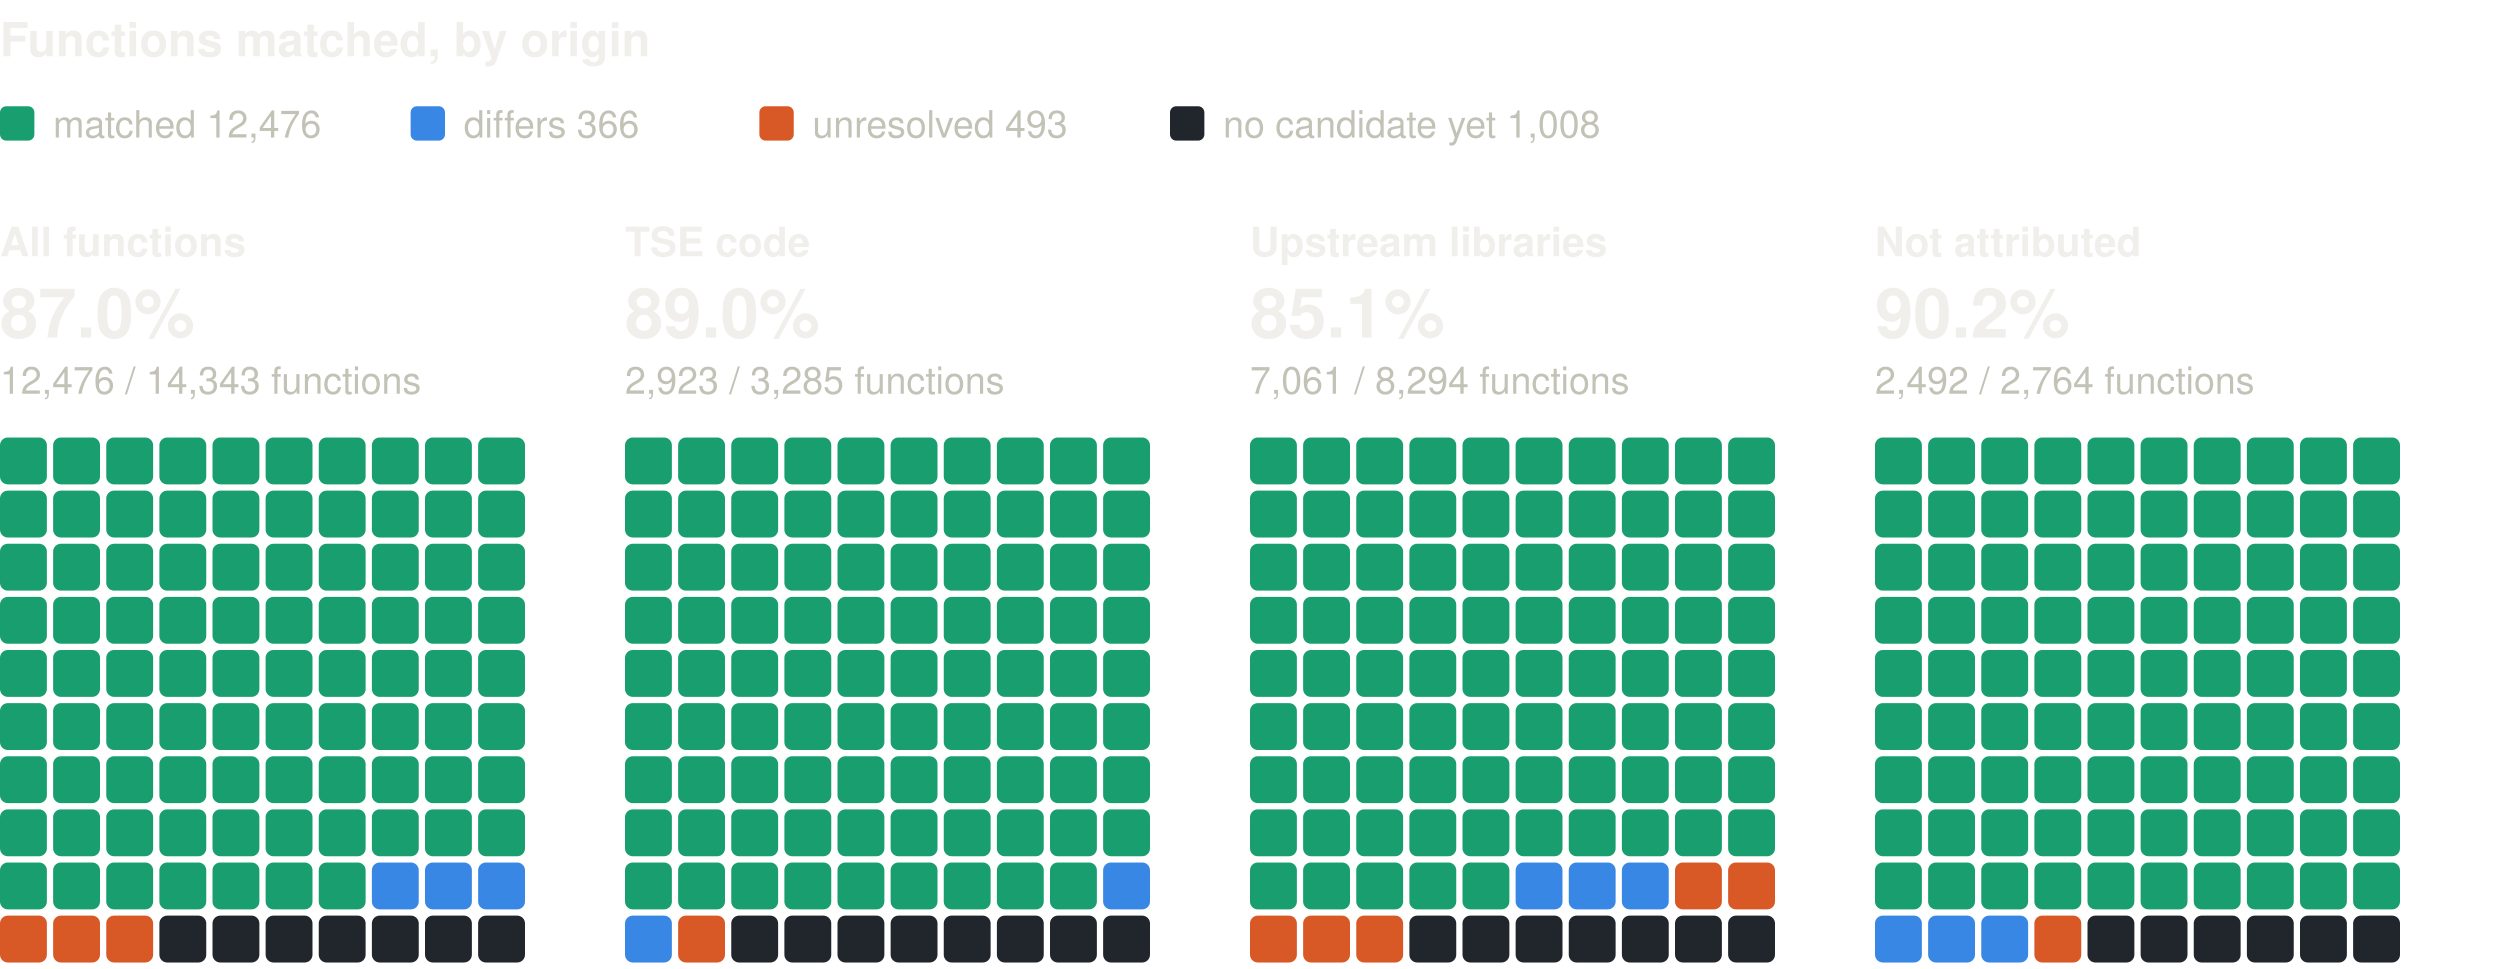
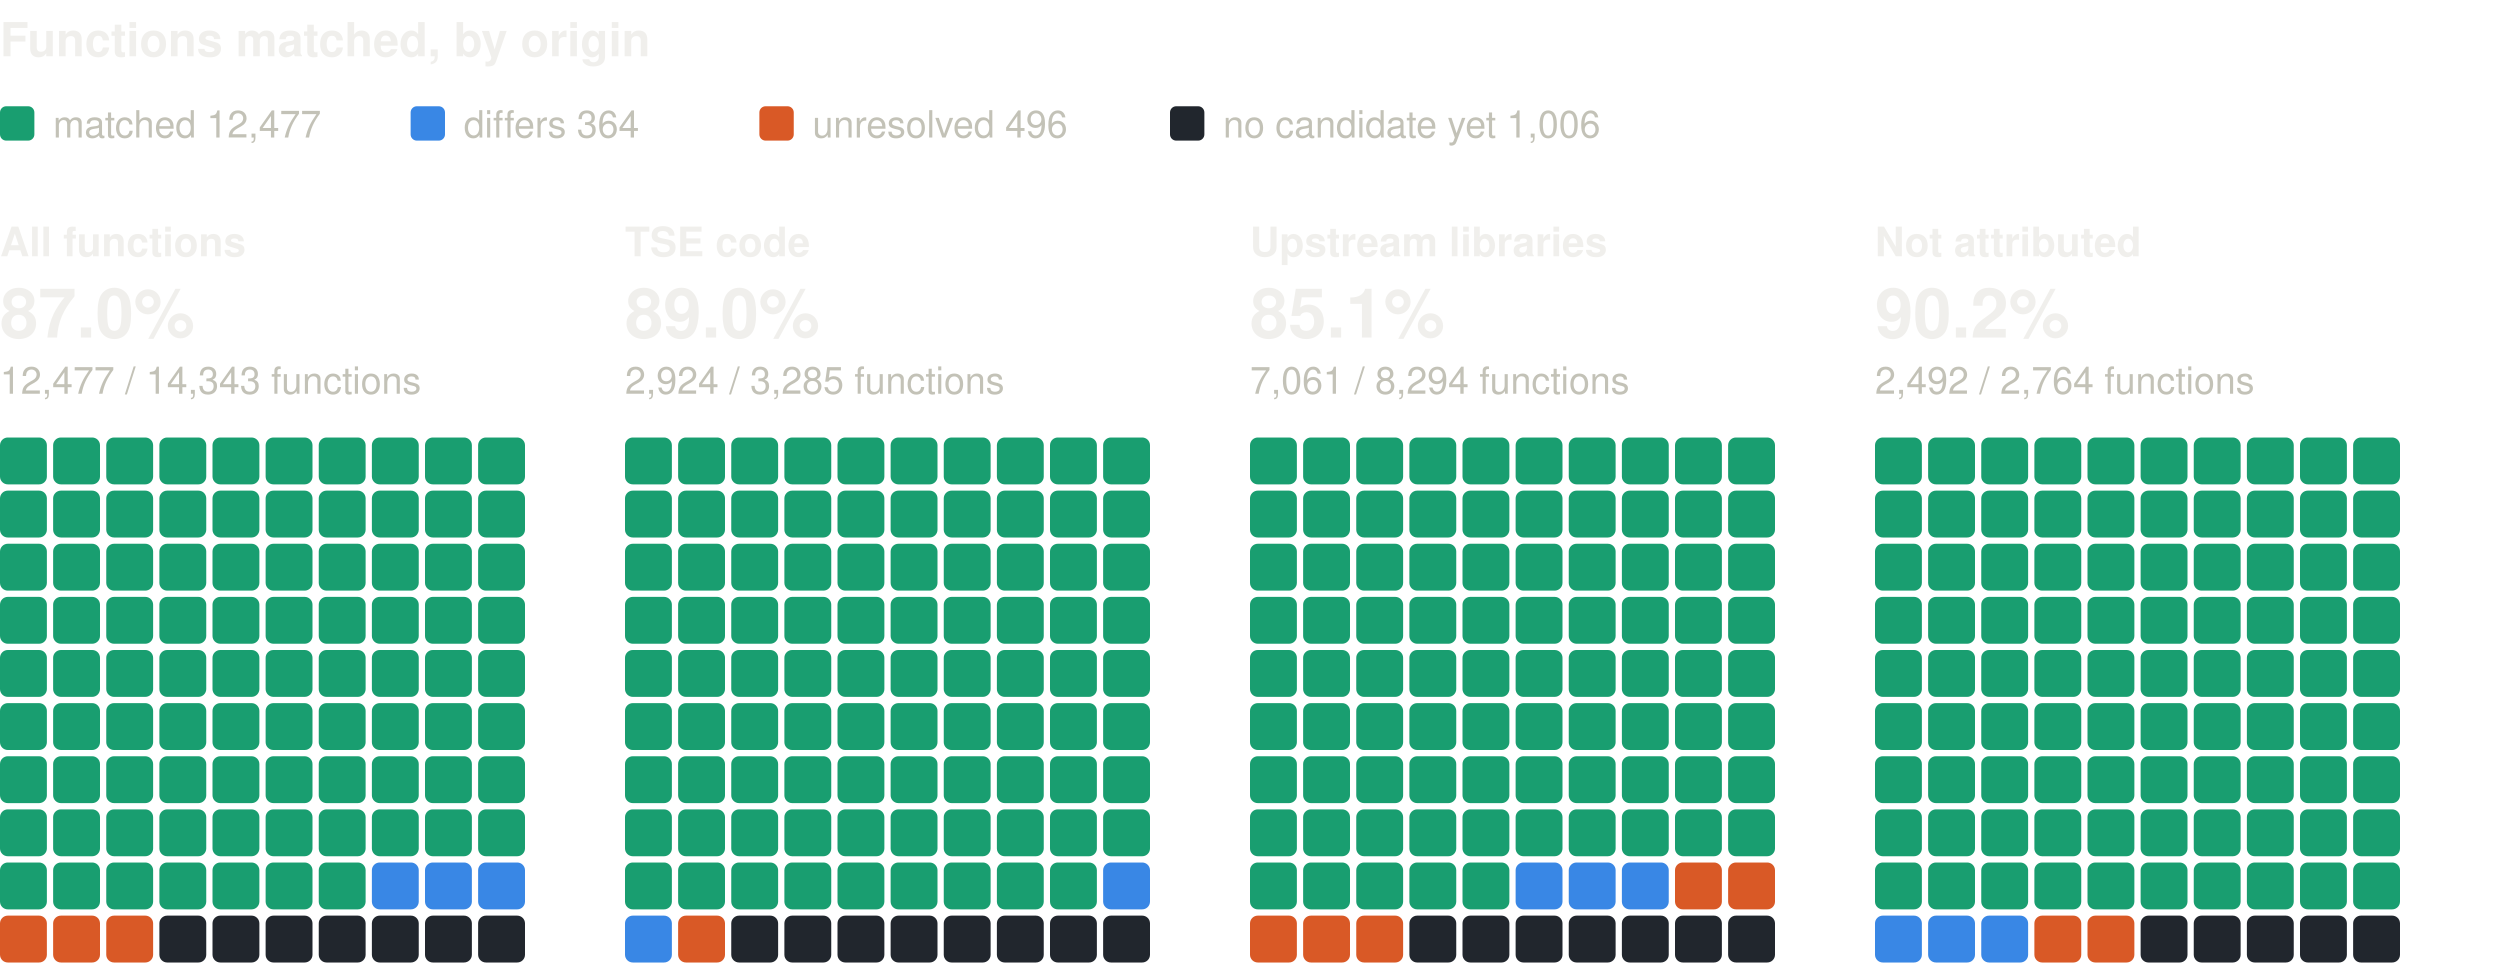
<svg xmlns="http://www.w3.org/2000/svg" width="800" height="310" viewBox="0 0 800 310" role="img" aria-label="Functions matched, by origin: one square per percent, coloured by verdict" font-family="system-ui, -apple-system, 'Segoe UI', Helvetica, Arial, sans-serif">
  <text x="0" y="18" font-size="15" fill="#f0efec" font-weight="600">Functions matched, by origin</text>
  <rect x="0" y="34" width="11" height="11" rx="2" fill="#199e70" />
-   <text x="17" y="44" font-size="12" fill="#c3c2b7">matched 12,476</text>
+   <text x="17" y="44" font-size="12" fill="#c3c2b7">matched 12,477</text>
  <rect x="131.4" y="34" width="11" height="11" rx="2" fill="#3987e5" />
-   <text x="148.4" y="44" font-size="12" fill="#c3c2b7">differs 366</text>
+   <text x="148.4" y="44" font-size="12" fill="#c3c2b7">differs 364</text>
  <rect x="243" y="34" width="11" height="11" rx="2" fill="#d95926" />
-   <text x="260" y="44" font-size="12" fill="#c3c2b7">unresolved 493</text>
+   <text x="260" y="44" font-size="12" fill="#c3c2b7">unresolved 496</text>
  <rect x="374.4" y="34" width="11" height="11" rx="2" fill="#21262d" />
-   <text x="391.4" y="44" font-size="12" fill="#c3c2b7">no candidate yet 1,008</text>
+   <text x="391.4" y="44" font-size="12" fill="#c3c2b7">no candidate yet 1,006</text>
  <text x="0" y="82" font-size="13" fill="#f0efec" font-weight="600">All functions</text>
  <text x="0" y="108" font-size="22" fill="#f0efec" font-weight="600">87.0%</text>
-   <text x="0" y="126" font-size="12" fill="#c3c2b7">12,476 / 14,343 functions</text>
+   <text x="0" y="126" font-size="12" fill="#c3c2b7">12,477 / 14,343 functions</text>
  <rect x="0" y="140" width="15" height="15" rx="2.5" fill="#199e70" />
  <rect x="17" y="140" width="15" height="15" rx="2.5" fill="#199e70" />
  <rect x="34" y="140" width="15" height="15" rx="2.5" fill="#199e70" />
  <rect x="51" y="140" width="15" height="15" rx="2.5" fill="#199e70" />
  <rect x="68" y="140" width="15" height="15" rx="2.5" fill="#199e70" />
  <rect x="85" y="140" width="15" height="15" rx="2.5" fill="#199e70" />
  <rect x="102" y="140" width="15" height="15" rx="2.5" fill="#199e70" />
  <rect x="119" y="140" width="15" height="15" rx="2.5" fill="#199e70" />
  <rect x="136" y="140" width="15" height="15" rx="2.5" fill="#199e70" />
  <rect x="153" y="140" width="15" height="15" rx="2.5" fill="#199e70" />
  <rect x="0" y="157" width="15" height="15" rx="2.5" fill="#199e70" />
  <rect x="17" y="157" width="15" height="15" rx="2.5" fill="#199e70" />
  <rect x="34" y="157" width="15" height="15" rx="2.5" fill="#199e70" />
  <rect x="51" y="157" width="15" height="15" rx="2.5" fill="#199e70" />
  <rect x="68" y="157" width="15" height="15" rx="2.5" fill="#199e70" />
  <rect x="85" y="157" width="15" height="15" rx="2.5" fill="#199e70" />
  <rect x="102" y="157" width="15" height="15" rx="2.5" fill="#199e70" />
  <rect x="119" y="157" width="15" height="15" rx="2.5" fill="#199e70" />
  <rect x="136" y="157" width="15" height="15" rx="2.5" fill="#199e70" />
  <rect x="153" y="157" width="15" height="15" rx="2.5" fill="#199e70" />
  <rect x="0" y="174" width="15" height="15" rx="2.5" fill="#199e70" />
  <rect x="17" y="174" width="15" height="15" rx="2.5" fill="#199e70" />
  <rect x="34" y="174" width="15" height="15" rx="2.5" fill="#199e70" />
  <rect x="51" y="174" width="15" height="15" rx="2.5" fill="#199e70" />
  <rect x="68" y="174" width="15" height="15" rx="2.5" fill="#199e70" />
  <rect x="85" y="174" width="15" height="15" rx="2.5" fill="#199e70" />
  <rect x="102" y="174" width="15" height="15" rx="2.5" fill="#199e70" />
  <rect x="119" y="174" width="15" height="15" rx="2.5" fill="#199e70" />
  <rect x="136" y="174" width="15" height="15" rx="2.5" fill="#199e70" />
  <rect x="153" y="174" width="15" height="15" rx="2.5" fill="#199e70" />
  <rect x="0" y="191" width="15" height="15" rx="2.5" fill="#199e70" />
  <rect x="17" y="191" width="15" height="15" rx="2.5" fill="#199e70" />
  <rect x="34" y="191" width="15" height="15" rx="2.5" fill="#199e70" />
  <rect x="51" y="191" width="15" height="15" rx="2.5" fill="#199e70" />
  <rect x="68" y="191" width="15" height="15" rx="2.5" fill="#199e70" />
  <rect x="85" y="191" width="15" height="15" rx="2.5" fill="#199e70" />
  <rect x="102" y="191" width="15" height="15" rx="2.5" fill="#199e70" />
  <rect x="119" y="191" width="15" height="15" rx="2.5" fill="#199e70" />
  <rect x="136" y="191" width="15" height="15" rx="2.5" fill="#199e70" />
  <rect x="153" y="191" width="15" height="15" rx="2.5" fill="#199e70" />
  <rect x="0" y="208" width="15" height="15" rx="2.5" fill="#199e70" />
  <rect x="17" y="208" width="15" height="15" rx="2.5" fill="#199e70" />
  <rect x="34" y="208" width="15" height="15" rx="2.5" fill="#199e70" />
  <rect x="51" y="208" width="15" height="15" rx="2.5" fill="#199e70" />
  <rect x="68" y="208" width="15" height="15" rx="2.5" fill="#199e70" />
  <rect x="85" y="208" width="15" height="15" rx="2.5" fill="#199e70" />
  <rect x="102" y="208" width="15" height="15" rx="2.5" fill="#199e70" />
  <rect x="119" y="208" width="15" height="15" rx="2.5" fill="#199e70" />
  <rect x="136" y="208" width="15" height="15" rx="2.5" fill="#199e70" />
  <rect x="153" y="208" width="15" height="15" rx="2.5" fill="#199e70" />
  <rect x="0" y="225" width="15" height="15" rx="2.5" fill="#199e70" />
  <rect x="17" y="225" width="15" height="15" rx="2.5" fill="#199e70" />
  <rect x="34" y="225" width="15" height="15" rx="2.5" fill="#199e70" />
  <rect x="51" y="225" width="15" height="15" rx="2.5" fill="#199e70" />
  <rect x="68" y="225" width="15" height="15" rx="2.5" fill="#199e70" />
  <rect x="85" y="225" width="15" height="15" rx="2.5" fill="#199e70" />
  <rect x="102" y="225" width="15" height="15" rx="2.5" fill="#199e70" />
  <rect x="119" y="225" width="15" height="15" rx="2.5" fill="#199e70" />
  <rect x="136" y="225" width="15" height="15" rx="2.5" fill="#199e70" />
  <rect x="153" y="225" width="15" height="15" rx="2.5" fill="#199e70" />
  <rect x="0" y="242" width="15" height="15" rx="2.5" fill="#199e70" />
  <rect x="17" y="242" width="15" height="15" rx="2.5" fill="#199e70" />
  <rect x="34" y="242" width="15" height="15" rx="2.5" fill="#199e70" />
  <rect x="51" y="242" width="15" height="15" rx="2.5" fill="#199e70" />
  <rect x="68" y="242" width="15" height="15" rx="2.5" fill="#199e70" />
  <rect x="85" y="242" width="15" height="15" rx="2.5" fill="#199e70" />
  <rect x="102" y="242" width="15" height="15" rx="2.5" fill="#199e70" />
  <rect x="119" y="242" width="15" height="15" rx="2.5" fill="#199e70" />
  <rect x="136" y="242" width="15" height="15" rx="2.5" fill="#199e70" />
  <rect x="153" y="242" width="15" height="15" rx="2.5" fill="#199e70" />
  <rect x="0" y="259" width="15" height="15" rx="2.5" fill="#199e70" />
  <rect x="17" y="259" width="15" height="15" rx="2.5" fill="#199e70" />
  <rect x="34" y="259" width="15" height="15" rx="2.5" fill="#199e70" />
  <rect x="51" y="259" width="15" height="15" rx="2.5" fill="#199e70" />
  <rect x="68" y="259" width="15" height="15" rx="2.5" fill="#199e70" />
  <rect x="85" y="259" width="15" height="15" rx="2.5" fill="#199e70" />
  <rect x="102" y="259" width="15" height="15" rx="2.5" fill="#199e70" />
  <rect x="119" y="259" width="15" height="15" rx="2.5" fill="#199e70" />
  <rect x="136" y="259" width="15" height="15" rx="2.5" fill="#199e70" />
  <rect x="153" y="259" width="15" height="15" rx="2.5" fill="#199e70" />
  <rect x="0" y="276" width="15" height="15" rx="2.5" fill="#199e70" />
  <rect x="17" y="276" width="15" height="15" rx="2.5" fill="#199e70" />
  <rect x="34" y="276" width="15" height="15" rx="2.5" fill="#199e70" />
  <rect x="51" y="276" width="15" height="15" rx="2.5" fill="#199e70" />
  <rect x="68" y="276" width="15" height="15" rx="2.5" fill="#199e70" />
  <rect x="85" y="276" width="15" height="15" rx="2.5" fill="#199e70" />
  <rect x="102" y="276" width="15" height="15" rx="2.5" fill="#199e70" />
  <rect x="119" y="276" width="15" height="15" rx="2.5" fill="#3987e5" />
  <rect x="136" y="276" width="15" height="15" rx="2.5" fill="#3987e5" />
  <rect x="153" y="276" width="15" height="15" rx="2.5" fill="#3987e5" />
  <rect x="0" y="293" width="15" height="15" rx="2.5" fill="#d95926" />
  <rect x="17" y="293" width="15" height="15" rx="2.5" fill="#d95926" />
  <rect x="34" y="293" width="15" height="15" rx="2.5" fill="#d95926" />
  <rect x="51" y="293" width="15" height="15" rx="2.5" fill="#21262d" />
  <rect x="68" y="293" width="15" height="15" rx="2.5" fill="#21262d" />
  <rect x="85" y="293" width="15" height="15" rx="2.5" fill="#21262d" />
  <rect x="102" y="293" width="15" height="15" rx="2.5" fill="#21262d" />
  <rect x="119" y="293" width="15" height="15" rx="2.5" fill="#21262d" />
  <rect x="136" y="293" width="15" height="15" rx="2.5" fill="#21262d" />
  <rect x="153" y="293" width="15" height="15" rx="2.5" fill="#21262d" />
  <text x="200" y="82" font-size="13" fill="#f0efec" font-weight="600">TSE code</text>
  <text x="200" y="108" font-size="22" fill="#f0efec" font-weight="600">89.0%</text>
-   <text x="200" y="126" font-size="12" fill="#c3c2b7">2,923 / 3,285 functions</text>
+   <text x="200" y="126" font-size="12" fill="#c3c2b7">2,924 / 3,285 functions</text>
  <rect x="200" y="140" width="15" height="15" rx="2.5" fill="#199e70" />
  <rect x="217" y="140" width="15" height="15" rx="2.5" fill="#199e70" />
  <rect x="234" y="140" width="15" height="15" rx="2.5" fill="#199e70" />
  <rect x="251" y="140" width="15" height="15" rx="2.5" fill="#199e70" />
  <rect x="268" y="140" width="15" height="15" rx="2.5" fill="#199e70" />
  <rect x="285" y="140" width="15" height="15" rx="2.5" fill="#199e70" />
  <rect x="302" y="140" width="15" height="15" rx="2.5" fill="#199e70" />
  <rect x="319" y="140" width="15" height="15" rx="2.5" fill="#199e70" />
  <rect x="336" y="140" width="15" height="15" rx="2.5" fill="#199e70" />
  <rect x="353" y="140" width="15" height="15" rx="2.5" fill="#199e70" />
  <rect x="200" y="157" width="15" height="15" rx="2.5" fill="#199e70" />
  <rect x="217" y="157" width="15" height="15" rx="2.5" fill="#199e70" />
  <rect x="234" y="157" width="15" height="15" rx="2.5" fill="#199e70" />
  <rect x="251" y="157" width="15" height="15" rx="2.5" fill="#199e70" />
  <rect x="268" y="157" width="15" height="15" rx="2.5" fill="#199e70" />
  <rect x="285" y="157" width="15" height="15" rx="2.5" fill="#199e70" />
  <rect x="302" y="157" width="15" height="15" rx="2.5" fill="#199e70" />
  <rect x="319" y="157" width="15" height="15" rx="2.5" fill="#199e70" />
  <rect x="336" y="157" width="15" height="15" rx="2.5" fill="#199e70" />
  <rect x="353" y="157" width="15" height="15" rx="2.5" fill="#199e70" />
  <rect x="200" y="174" width="15" height="15" rx="2.5" fill="#199e70" />
  <rect x="217" y="174" width="15" height="15" rx="2.5" fill="#199e70" />
  <rect x="234" y="174" width="15" height="15" rx="2.5" fill="#199e70" />
  <rect x="251" y="174" width="15" height="15" rx="2.5" fill="#199e70" />
  <rect x="268" y="174" width="15" height="15" rx="2.5" fill="#199e70" />
  <rect x="285" y="174" width="15" height="15" rx="2.5" fill="#199e70" />
  <rect x="302" y="174" width="15" height="15" rx="2.5" fill="#199e70" />
  <rect x="319" y="174" width="15" height="15" rx="2.5" fill="#199e70" />
  <rect x="336" y="174" width="15" height="15" rx="2.5" fill="#199e70" />
  <rect x="353" y="174" width="15" height="15" rx="2.5" fill="#199e70" />
  <rect x="200" y="191" width="15" height="15" rx="2.5" fill="#199e70" />
  <rect x="217" y="191" width="15" height="15" rx="2.5" fill="#199e70" />
  <rect x="234" y="191" width="15" height="15" rx="2.5" fill="#199e70" />
  <rect x="251" y="191" width="15" height="15" rx="2.5" fill="#199e70" />
  <rect x="268" y="191" width="15" height="15" rx="2.5" fill="#199e70" />
  <rect x="285" y="191" width="15" height="15" rx="2.5" fill="#199e70" />
  <rect x="302" y="191" width="15" height="15" rx="2.5" fill="#199e70" />
  <rect x="319" y="191" width="15" height="15" rx="2.5" fill="#199e70" />
  <rect x="336" y="191" width="15" height="15" rx="2.5" fill="#199e70" />
  <rect x="353" y="191" width="15" height="15" rx="2.5" fill="#199e70" />
  <rect x="200" y="208" width="15" height="15" rx="2.5" fill="#199e70" />
  <rect x="217" y="208" width="15" height="15" rx="2.5" fill="#199e70" />
  <rect x="234" y="208" width="15" height="15" rx="2.5" fill="#199e70" />
  <rect x="251" y="208" width="15" height="15" rx="2.5" fill="#199e70" />
  <rect x="268" y="208" width="15" height="15" rx="2.5" fill="#199e70" />
  <rect x="285" y="208" width="15" height="15" rx="2.5" fill="#199e70" />
  <rect x="302" y="208" width="15" height="15" rx="2.5" fill="#199e70" />
  <rect x="319" y="208" width="15" height="15" rx="2.5" fill="#199e70" />
  <rect x="336" y="208" width="15" height="15" rx="2.5" fill="#199e70" />
  <rect x="353" y="208" width="15" height="15" rx="2.5" fill="#199e70" />
  <rect x="200" y="225" width="15" height="15" rx="2.5" fill="#199e70" />
  <rect x="217" y="225" width="15" height="15" rx="2.5" fill="#199e70" />
  <rect x="234" y="225" width="15" height="15" rx="2.5" fill="#199e70" />
  <rect x="251" y="225" width="15" height="15" rx="2.5" fill="#199e70" />
  <rect x="268" y="225" width="15" height="15" rx="2.5" fill="#199e70" />
  <rect x="285" y="225" width="15" height="15" rx="2.5" fill="#199e70" />
  <rect x="302" y="225" width="15" height="15" rx="2.5" fill="#199e70" />
  <rect x="319" y="225" width="15" height="15" rx="2.5" fill="#199e70" />
  <rect x="336" y="225" width="15" height="15" rx="2.5" fill="#199e70" />
  <rect x="353" y="225" width="15" height="15" rx="2.5" fill="#199e70" />
  <rect x="200" y="242" width="15" height="15" rx="2.5" fill="#199e70" />
  <rect x="217" y="242" width="15" height="15" rx="2.5" fill="#199e70" />
  <rect x="234" y="242" width="15" height="15" rx="2.5" fill="#199e70" />
  <rect x="251" y="242" width="15" height="15" rx="2.5" fill="#199e70" />
  <rect x="268" y="242" width="15" height="15" rx="2.5" fill="#199e70" />
  <rect x="285" y="242" width="15" height="15" rx="2.5" fill="#199e70" />
  <rect x="302" y="242" width="15" height="15" rx="2.5" fill="#199e70" />
  <rect x="319" y="242" width="15" height="15" rx="2.5" fill="#199e70" />
  <rect x="336" y="242" width="15" height="15" rx="2.5" fill="#199e70" />
  <rect x="353" y="242" width="15" height="15" rx="2.5" fill="#199e70" />
  <rect x="200" y="259" width="15" height="15" rx="2.5" fill="#199e70" />
  <rect x="217" y="259" width="15" height="15" rx="2.5" fill="#199e70" />
  <rect x="234" y="259" width="15" height="15" rx="2.5" fill="#199e70" />
  <rect x="251" y="259" width="15" height="15" rx="2.5" fill="#199e70" />
  <rect x="268" y="259" width="15" height="15" rx="2.5" fill="#199e70" />
  <rect x="285" y="259" width="15" height="15" rx="2.5" fill="#199e70" />
  <rect x="302" y="259" width="15" height="15" rx="2.5" fill="#199e70" />
  <rect x="319" y="259" width="15" height="15" rx="2.5" fill="#199e70" />
  <rect x="336" y="259" width="15" height="15" rx="2.5" fill="#199e70" />
  <rect x="353" y="259" width="15" height="15" rx="2.5" fill="#199e70" />
  <rect x="200" y="276" width="15" height="15" rx="2.5" fill="#199e70" />
  <rect x="217" y="276" width="15" height="15" rx="2.5" fill="#199e70" />
  <rect x="234" y="276" width="15" height="15" rx="2.5" fill="#199e70" />
  <rect x="251" y="276" width="15" height="15" rx="2.5" fill="#199e70" />
  <rect x="268" y="276" width="15" height="15" rx="2.5" fill="#199e70" />
  <rect x="285" y="276" width="15" height="15" rx="2.5" fill="#199e70" />
  <rect x="302" y="276" width="15" height="15" rx="2.5" fill="#199e70" />
  <rect x="319" y="276" width="15" height="15" rx="2.5" fill="#199e70" />
  <rect x="336" y="276" width="15" height="15" rx="2.5" fill="#199e70" />
  <rect x="353" y="276" width="15" height="15" rx="2.5" fill="#3987e5" />
  <rect x="200" y="293" width="15" height="15" rx="2.5" fill="#3987e5" />
  <rect x="217" y="293" width="15" height="15" rx="2.5" fill="#d95926" />
  <rect x="234" y="293" width="15" height="15" rx="2.5" fill="#21262d" />
  <rect x="251" y="293" width="15" height="15" rx="2.5" fill="#21262d" />
  <rect x="268" y="293" width="15" height="15" rx="2.5" fill="#21262d" />
  <rect x="285" y="293" width="15" height="15" rx="2.5" fill="#21262d" />
  <rect x="302" y="293" width="15" height="15" rx="2.5" fill="#21262d" />
  <rect x="319" y="293" width="15" height="15" rx="2.5" fill="#21262d" />
  <rect x="336" y="293" width="15" height="15" rx="2.5" fill="#21262d" />
  <rect x="353" y="293" width="15" height="15" rx="2.5" fill="#21262d" />
  <text x="400" y="82" font-size="13" fill="#f0efec" font-weight="600">Upstream libraries</text>
  <text x="400" y="108" font-size="22" fill="#f0efec" font-weight="600">85.1%</text>
  <text x="400" y="126" font-size="12" fill="#c3c2b7">7,061 / 8,294 functions</text>
  <rect x="400" y="140" width="15" height="15" rx="2.5" fill="#199e70" />
  <rect x="417" y="140" width="15" height="15" rx="2.5" fill="#199e70" />
  <rect x="434" y="140" width="15" height="15" rx="2.5" fill="#199e70" />
  <rect x="451" y="140" width="15" height="15" rx="2.5" fill="#199e70" />
  <rect x="468" y="140" width="15" height="15" rx="2.5" fill="#199e70" />
  <rect x="485" y="140" width="15" height="15" rx="2.5" fill="#199e70" />
  <rect x="502" y="140" width="15" height="15" rx="2.5" fill="#199e70" />
  <rect x="519" y="140" width="15" height="15" rx="2.5" fill="#199e70" />
  <rect x="536" y="140" width="15" height="15" rx="2.5" fill="#199e70" />
  <rect x="553" y="140" width="15" height="15" rx="2.5" fill="#199e70" />
  <rect x="400" y="157" width="15" height="15" rx="2.5" fill="#199e70" />
  <rect x="417" y="157" width="15" height="15" rx="2.5" fill="#199e70" />
  <rect x="434" y="157" width="15" height="15" rx="2.5" fill="#199e70" />
  <rect x="451" y="157" width="15" height="15" rx="2.5" fill="#199e70" />
  <rect x="468" y="157" width="15" height="15" rx="2.5" fill="#199e70" />
  <rect x="485" y="157" width="15" height="15" rx="2.5" fill="#199e70" />
  <rect x="502" y="157" width="15" height="15" rx="2.5" fill="#199e70" />
  <rect x="519" y="157" width="15" height="15" rx="2.5" fill="#199e70" />
  <rect x="536" y="157" width="15" height="15" rx="2.5" fill="#199e70" />
  <rect x="553" y="157" width="15" height="15" rx="2.5" fill="#199e70" />
  <rect x="400" y="174" width="15" height="15" rx="2.5" fill="#199e70" />
  <rect x="417" y="174" width="15" height="15" rx="2.5" fill="#199e70" />
  <rect x="434" y="174" width="15" height="15" rx="2.5" fill="#199e70" />
  <rect x="451" y="174" width="15" height="15" rx="2.5" fill="#199e70" />
  <rect x="468" y="174" width="15" height="15" rx="2.5" fill="#199e70" />
  <rect x="485" y="174" width="15" height="15" rx="2.5" fill="#199e70" />
  <rect x="502" y="174" width="15" height="15" rx="2.5" fill="#199e70" />
  <rect x="519" y="174" width="15" height="15" rx="2.5" fill="#199e70" />
  <rect x="536" y="174" width="15" height="15" rx="2.5" fill="#199e70" />
  <rect x="553" y="174" width="15" height="15" rx="2.5" fill="#199e70" />
  <rect x="400" y="191" width="15" height="15" rx="2.5" fill="#199e70" />
  <rect x="417" y="191" width="15" height="15" rx="2.5" fill="#199e70" />
  <rect x="434" y="191" width="15" height="15" rx="2.5" fill="#199e70" />
  <rect x="451" y="191" width="15" height="15" rx="2.5" fill="#199e70" />
  <rect x="468" y="191" width="15" height="15" rx="2.5" fill="#199e70" />
  <rect x="485" y="191" width="15" height="15" rx="2.5" fill="#199e70" />
  <rect x="502" y="191" width="15" height="15" rx="2.5" fill="#199e70" />
  <rect x="519" y="191" width="15" height="15" rx="2.5" fill="#199e70" />
  <rect x="536" y="191" width="15" height="15" rx="2.5" fill="#199e70" />
  <rect x="553" y="191" width="15" height="15" rx="2.5" fill="#199e70" />
  <rect x="400" y="208" width="15" height="15" rx="2.5" fill="#199e70" />
  <rect x="417" y="208" width="15" height="15" rx="2.5" fill="#199e70" />
  <rect x="434" y="208" width="15" height="15" rx="2.5" fill="#199e70" />
  <rect x="451" y="208" width="15" height="15" rx="2.5" fill="#199e70" />
  <rect x="468" y="208" width="15" height="15" rx="2.5" fill="#199e70" />
  <rect x="485" y="208" width="15" height="15" rx="2.5" fill="#199e70" />
  <rect x="502" y="208" width="15" height="15" rx="2.5" fill="#199e70" />
  <rect x="519" y="208" width="15" height="15" rx="2.5" fill="#199e70" />
  <rect x="536" y="208" width="15" height="15" rx="2.5" fill="#199e70" />
  <rect x="553" y="208" width="15" height="15" rx="2.5" fill="#199e70" />
  <rect x="400" y="225" width="15" height="15" rx="2.5" fill="#199e70" />
  <rect x="417" y="225" width="15" height="15" rx="2.5" fill="#199e70" />
  <rect x="434" y="225" width="15" height="15" rx="2.5" fill="#199e70" />
  <rect x="451" y="225" width="15" height="15" rx="2.5" fill="#199e70" />
  <rect x="468" y="225" width="15" height="15" rx="2.5" fill="#199e70" />
  <rect x="485" y="225" width="15" height="15" rx="2.5" fill="#199e70" />
  <rect x="502" y="225" width="15" height="15" rx="2.5" fill="#199e70" />
  <rect x="519" y="225" width="15" height="15" rx="2.5" fill="#199e70" />
  <rect x="536" y="225" width="15" height="15" rx="2.5" fill="#199e70" />
  <rect x="553" y="225" width="15" height="15" rx="2.5" fill="#199e70" />
  <rect x="400" y="242" width="15" height="15" rx="2.5" fill="#199e70" />
  <rect x="417" y="242" width="15" height="15" rx="2.5" fill="#199e70" />
  <rect x="434" y="242" width="15" height="15" rx="2.5" fill="#199e70" />
  <rect x="451" y="242" width="15" height="15" rx="2.5" fill="#199e70" />
  <rect x="468" y="242" width="15" height="15" rx="2.5" fill="#199e70" />
  <rect x="485" y="242" width="15" height="15" rx="2.5" fill="#199e70" />
  <rect x="502" y="242" width="15" height="15" rx="2.5" fill="#199e70" />
  <rect x="519" y="242" width="15" height="15" rx="2.5" fill="#199e70" />
  <rect x="536" y="242" width="15" height="15" rx="2.5" fill="#199e70" />
  <rect x="553" y="242" width="15" height="15" rx="2.5" fill="#199e70" />
  <rect x="400" y="259" width="15" height="15" rx="2.5" fill="#199e70" />
  <rect x="417" y="259" width="15" height="15" rx="2.5" fill="#199e70" />
  <rect x="434" y="259" width="15" height="15" rx="2.5" fill="#199e70" />
  <rect x="451" y="259" width="15" height="15" rx="2.5" fill="#199e70" />
  <rect x="468" y="259" width="15" height="15" rx="2.5" fill="#199e70" />
  <rect x="485" y="259" width="15" height="15" rx="2.5" fill="#199e70" />
  <rect x="502" y="259" width="15" height="15" rx="2.5" fill="#199e70" />
  <rect x="519" y="259" width="15" height="15" rx="2.5" fill="#199e70" />
  <rect x="536" y="259" width="15" height="15" rx="2.5" fill="#199e70" />
  <rect x="553" y="259" width="15" height="15" rx="2.5" fill="#199e70" />
  <rect x="400" y="276" width="15" height="15" rx="2.5" fill="#199e70" />
  <rect x="417" y="276" width="15" height="15" rx="2.5" fill="#199e70" />
  <rect x="434" y="276" width="15" height="15" rx="2.5" fill="#199e70" />
  <rect x="451" y="276" width="15" height="15" rx="2.5" fill="#199e70" />
  <rect x="468" y="276" width="15" height="15" rx="2.5" fill="#199e70" />
  <rect x="485" y="276" width="15" height="15" rx="2.5" fill="#3987e5" />
  <rect x="502" y="276" width="15" height="15" rx="2.5" fill="#3987e5" />
  <rect x="519" y="276" width="15" height="15" rx="2.5" fill="#3987e5" />
  <rect x="536" y="276" width="15" height="15" rx="2.5" fill="#d95926" />
  <rect x="553" y="276" width="15" height="15" rx="2.5" fill="#d95926" />
  <rect x="400" y="293" width="15" height="15" rx="2.5" fill="#d95926" />
  <rect x="417" y="293" width="15" height="15" rx="2.5" fill="#d95926" />
  <rect x="434" y="293" width="15" height="15" rx="2.5" fill="#d95926" />
  <rect x="451" y="293" width="15" height="15" rx="2.5" fill="#21262d" />
  <rect x="468" y="293" width="15" height="15" rx="2.5" fill="#21262d" />
  <rect x="485" y="293" width="15" height="15" rx="2.5" fill="#21262d" />
  <rect x="502" y="293" width="15" height="15" rx="2.5" fill="#21262d" />
  <rect x="519" y="293" width="15" height="15" rx="2.5" fill="#21262d" />
  <rect x="536" y="293" width="15" height="15" rx="2.5" fill="#21262d" />
  <rect x="553" y="293" width="15" height="15" rx="2.5" fill="#21262d" />
  <text x="600" y="82" font-size="13" fill="#f0efec" font-weight="600">Not attributed</text>
  <text x="600" y="108" font-size="22" fill="#f0efec" font-weight="600">90.2%</text>
  <text x="600" y="126" font-size="12" fill="#c3c2b7">2,492 / 2,764 functions</text>
  <rect x="600" y="140" width="15" height="15" rx="2.5" fill="#199e70" />
  <rect x="617" y="140" width="15" height="15" rx="2.5" fill="#199e70" />
  <rect x="634" y="140" width="15" height="15" rx="2.5" fill="#199e70" />
  <rect x="651" y="140" width="15" height="15" rx="2.5" fill="#199e70" />
  <rect x="668" y="140" width="15" height="15" rx="2.5" fill="#199e70" />
  <rect x="685" y="140" width="15" height="15" rx="2.5" fill="#199e70" />
  <rect x="702" y="140" width="15" height="15" rx="2.5" fill="#199e70" />
  <rect x="719" y="140" width="15" height="15" rx="2.5" fill="#199e70" />
  <rect x="736" y="140" width="15" height="15" rx="2.5" fill="#199e70" />
  <rect x="753" y="140" width="15" height="15" rx="2.5" fill="#199e70" />
  <rect x="600" y="157" width="15" height="15" rx="2.5" fill="#199e70" />
  <rect x="617" y="157" width="15" height="15" rx="2.5" fill="#199e70" />
  <rect x="634" y="157" width="15" height="15" rx="2.5" fill="#199e70" />
  <rect x="651" y="157" width="15" height="15" rx="2.5" fill="#199e70" />
  <rect x="668" y="157" width="15" height="15" rx="2.5" fill="#199e70" />
  <rect x="685" y="157" width="15" height="15" rx="2.5" fill="#199e70" />
  <rect x="702" y="157" width="15" height="15" rx="2.5" fill="#199e70" />
  <rect x="719" y="157" width="15" height="15" rx="2.5" fill="#199e70" />
  <rect x="736" y="157" width="15" height="15" rx="2.5" fill="#199e70" />
  <rect x="753" y="157" width="15" height="15" rx="2.5" fill="#199e70" />
  <rect x="600" y="174" width="15" height="15" rx="2.5" fill="#199e70" />
  <rect x="617" y="174" width="15" height="15" rx="2.5" fill="#199e70" />
  <rect x="634" y="174" width="15" height="15" rx="2.5" fill="#199e70" />
  <rect x="651" y="174" width="15" height="15" rx="2.5" fill="#199e70" />
  <rect x="668" y="174" width="15" height="15" rx="2.5" fill="#199e70" />
  <rect x="685" y="174" width="15" height="15" rx="2.5" fill="#199e70" />
  <rect x="702" y="174" width="15" height="15" rx="2.5" fill="#199e70" />
  <rect x="719" y="174" width="15" height="15" rx="2.5" fill="#199e70" />
  <rect x="736" y="174" width="15" height="15" rx="2.5" fill="#199e70" />
  <rect x="753" y="174" width="15" height="15" rx="2.5" fill="#199e70" />
  <rect x="600" y="191" width="15" height="15" rx="2.5" fill="#199e70" />
  <rect x="617" y="191" width="15" height="15" rx="2.5" fill="#199e70" />
  <rect x="634" y="191" width="15" height="15" rx="2.5" fill="#199e70" />
  <rect x="651" y="191" width="15" height="15" rx="2.5" fill="#199e70" />
  <rect x="668" y="191" width="15" height="15" rx="2.5" fill="#199e70" />
  <rect x="685" y="191" width="15" height="15" rx="2.5" fill="#199e70" />
  <rect x="702" y="191" width="15" height="15" rx="2.5" fill="#199e70" />
  <rect x="719" y="191" width="15" height="15" rx="2.5" fill="#199e70" />
  <rect x="736" y="191" width="15" height="15" rx="2.5" fill="#199e70" />
  <rect x="753" y="191" width="15" height="15" rx="2.5" fill="#199e70" />
  <rect x="600" y="208" width="15" height="15" rx="2.5" fill="#199e70" />
  <rect x="617" y="208" width="15" height="15" rx="2.5" fill="#199e70" />
  <rect x="634" y="208" width="15" height="15" rx="2.5" fill="#199e70" />
  <rect x="651" y="208" width="15" height="15" rx="2.5" fill="#199e70" />
  <rect x="668" y="208" width="15" height="15" rx="2.5" fill="#199e70" />
  <rect x="685" y="208" width="15" height="15" rx="2.5" fill="#199e70" />
  <rect x="702" y="208" width="15" height="15" rx="2.5" fill="#199e70" />
  <rect x="719" y="208" width="15" height="15" rx="2.5" fill="#199e70" />
  <rect x="736" y="208" width="15" height="15" rx="2.5" fill="#199e70" />
  <rect x="753" y="208" width="15" height="15" rx="2.5" fill="#199e70" />
  <rect x="600" y="225" width="15" height="15" rx="2.5" fill="#199e70" />
  <rect x="617" y="225" width="15" height="15" rx="2.5" fill="#199e70" />
  <rect x="634" y="225" width="15" height="15" rx="2.5" fill="#199e70" />
  <rect x="651" y="225" width="15" height="15" rx="2.5" fill="#199e70" />
  <rect x="668" y="225" width="15" height="15" rx="2.5" fill="#199e70" />
  <rect x="685" y="225" width="15" height="15" rx="2.5" fill="#199e70" />
  <rect x="702" y="225" width="15" height="15" rx="2.5" fill="#199e70" />
  <rect x="719" y="225" width="15" height="15" rx="2.5" fill="#199e70" />
  <rect x="736" y="225" width="15" height="15" rx="2.5" fill="#199e70" />
  <rect x="753" y="225" width="15" height="15" rx="2.5" fill="#199e70" />
  <rect x="600" y="242" width="15" height="15" rx="2.5" fill="#199e70" />
  <rect x="617" y="242" width="15" height="15" rx="2.5" fill="#199e70" />
  <rect x="634" y="242" width="15" height="15" rx="2.5" fill="#199e70" />
  <rect x="651" y="242" width="15" height="15" rx="2.5" fill="#199e70" />
  <rect x="668" y="242" width="15" height="15" rx="2.5" fill="#199e70" />
  <rect x="685" y="242" width="15" height="15" rx="2.5" fill="#199e70" />
  <rect x="702" y="242" width="15" height="15" rx="2.5" fill="#199e70" />
  <rect x="719" y="242" width="15" height="15" rx="2.5" fill="#199e70" />
  <rect x="736" y="242" width="15" height="15" rx="2.5" fill="#199e70" />
  <rect x="753" y="242" width="15" height="15" rx="2.5" fill="#199e70" />
  <rect x="600" y="259" width="15" height="15" rx="2.5" fill="#199e70" />
  <rect x="617" y="259" width="15" height="15" rx="2.5" fill="#199e70" />
  <rect x="634" y="259" width="15" height="15" rx="2.5" fill="#199e70" />
  <rect x="651" y="259" width="15" height="15" rx="2.5" fill="#199e70" />
  <rect x="668" y="259" width="15" height="15" rx="2.5" fill="#199e70" />
  <rect x="685" y="259" width="15" height="15" rx="2.5" fill="#199e70" />
  <rect x="702" y="259" width="15" height="15" rx="2.5" fill="#199e70" />
  <rect x="719" y="259" width="15" height="15" rx="2.5" fill="#199e70" />
  <rect x="736" y="259" width="15" height="15" rx="2.5" fill="#199e70" />
  <rect x="753" y="259" width="15" height="15" rx="2.5" fill="#199e70" />
  <rect x="600" y="276" width="15" height="15" rx="2.5" fill="#199e70" />
  <rect x="617" y="276" width="15" height="15" rx="2.5" fill="#199e70" />
  <rect x="634" y="276" width="15" height="15" rx="2.5" fill="#199e70" />
  <rect x="651" y="276" width="15" height="15" rx="2.5" fill="#199e70" />
  <rect x="668" y="276" width="15" height="15" rx="2.5" fill="#199e70" />
  <rect x="685" y="276" width="15" height="15" rx="2.5" fill="#199e70" />
  <rect x="702" y="276" width="15" height="15" rx="2.5" fill="#199e70" />
  <rect x="719" y="276" width="15" height="15" rx="2.5" fill="#199e70" />
  <rect x="736" y="276" width="15" height="15" rx="2.5" fill="#199e70" />
  <rect x="753" y="276" width="15" height="15" rx="2.5" fill="#199e70" />
  <rect x="600" y="293" width="15" height="15" rx="2.5" fill="#3987e5" />
  <rect x="617" y="293" width="15" height="15" rx="2.5" fill="#3987e5" />
  <rect x="634" y="293" width="15" height="15" rx="2.5" fill="#3987e5" />
  <rect x="651" y="293" width="15" height="15" rx="2.5" fill="#d95926" />
-   <rect x="668" y="293" width="15" height="15" rx="2.5" fill="#21262d" />
+   <rect x="668" y="293" width="15" height="15" rx="2.5" fill="#d95926" />
  <rect x="685" y="293" width="15" height="15" rx="2.5" fill="#21262d" />
  <rect x="702" y="293" width="15" height="15" rx="2.5" fill="#21262d" />
  <rect x="719" y="293" width="15" height="15" rx="2.5" fill="#21262d" />
  <rect x="736" y="293" width="15" height="15" rx="2.5" fill="#21262d" />
  <rect x="753" y="293" width="15" height="15" rx="2.5" fill="#21262d" />
</svg>
